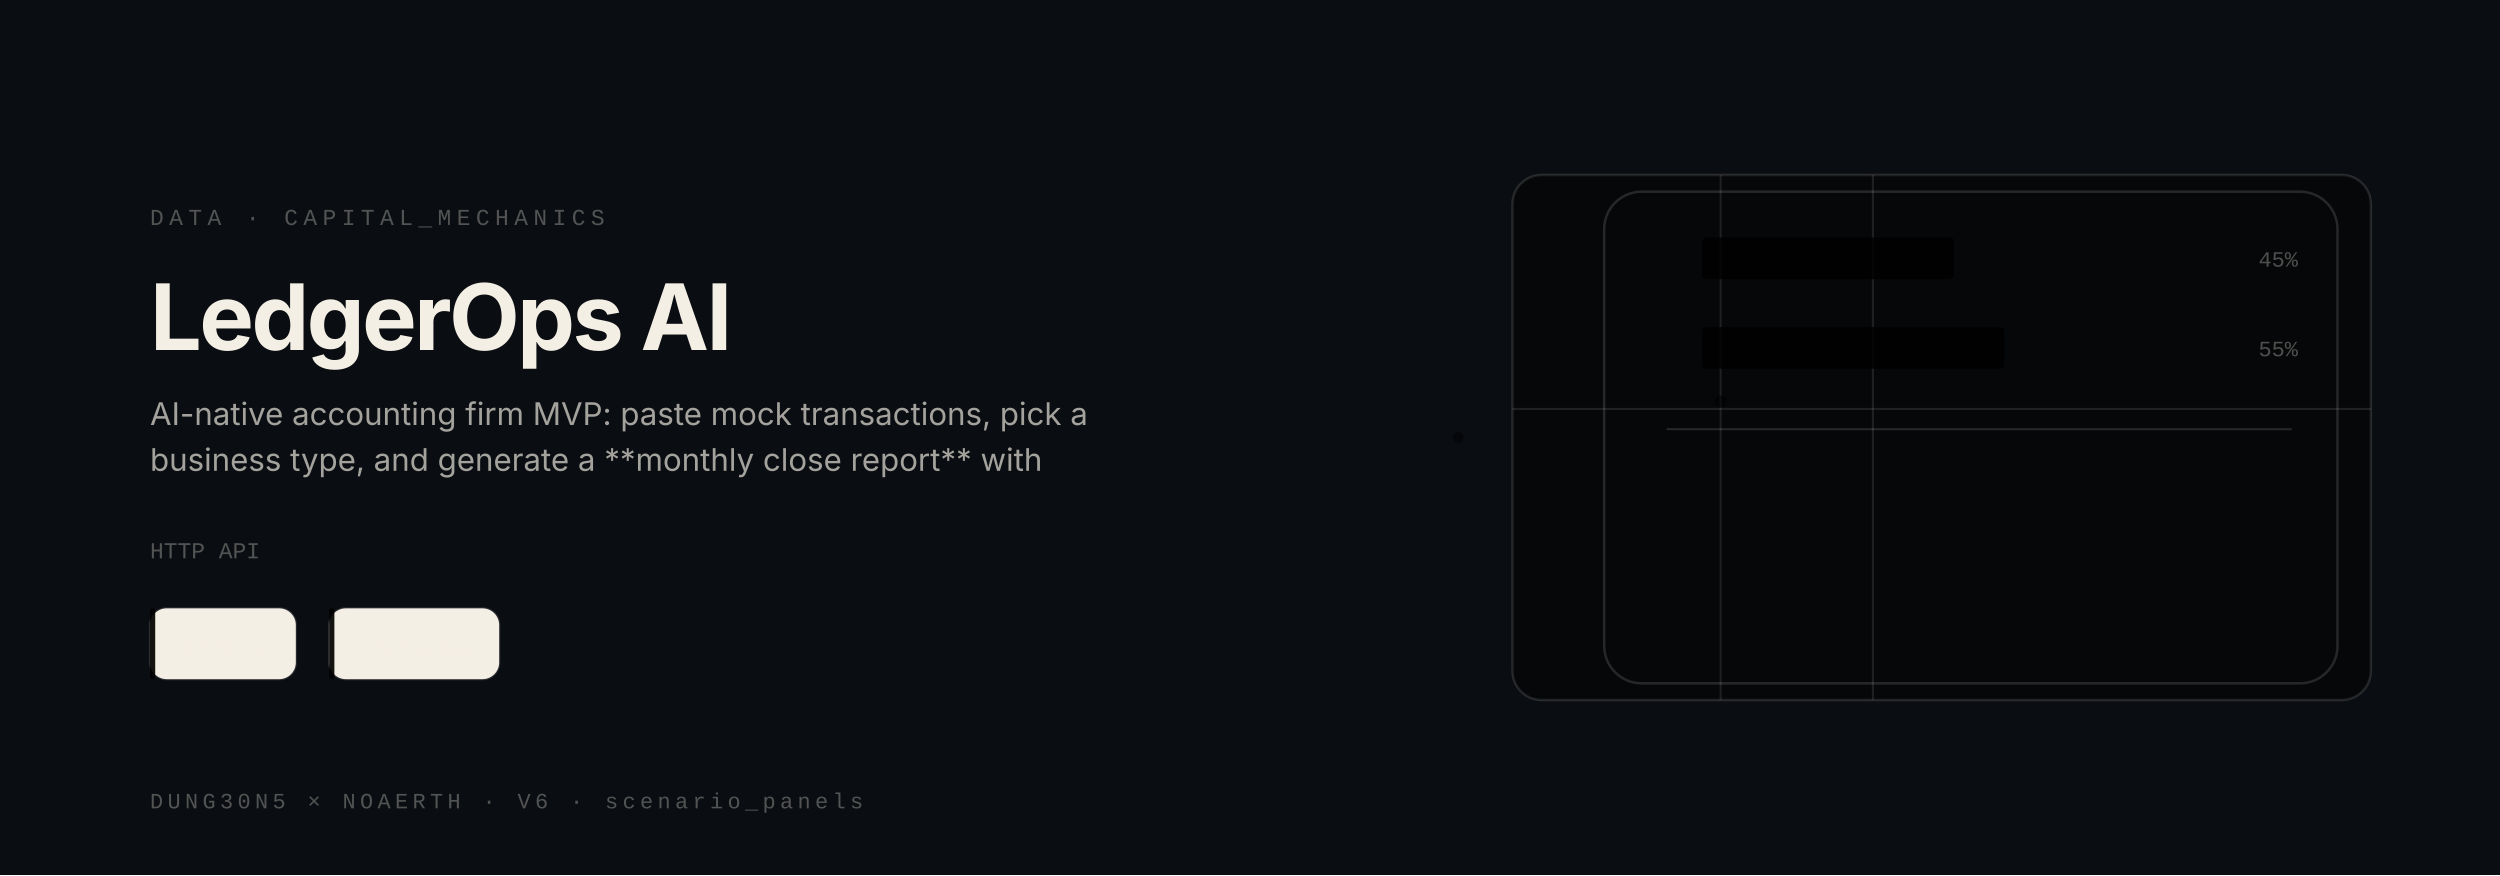
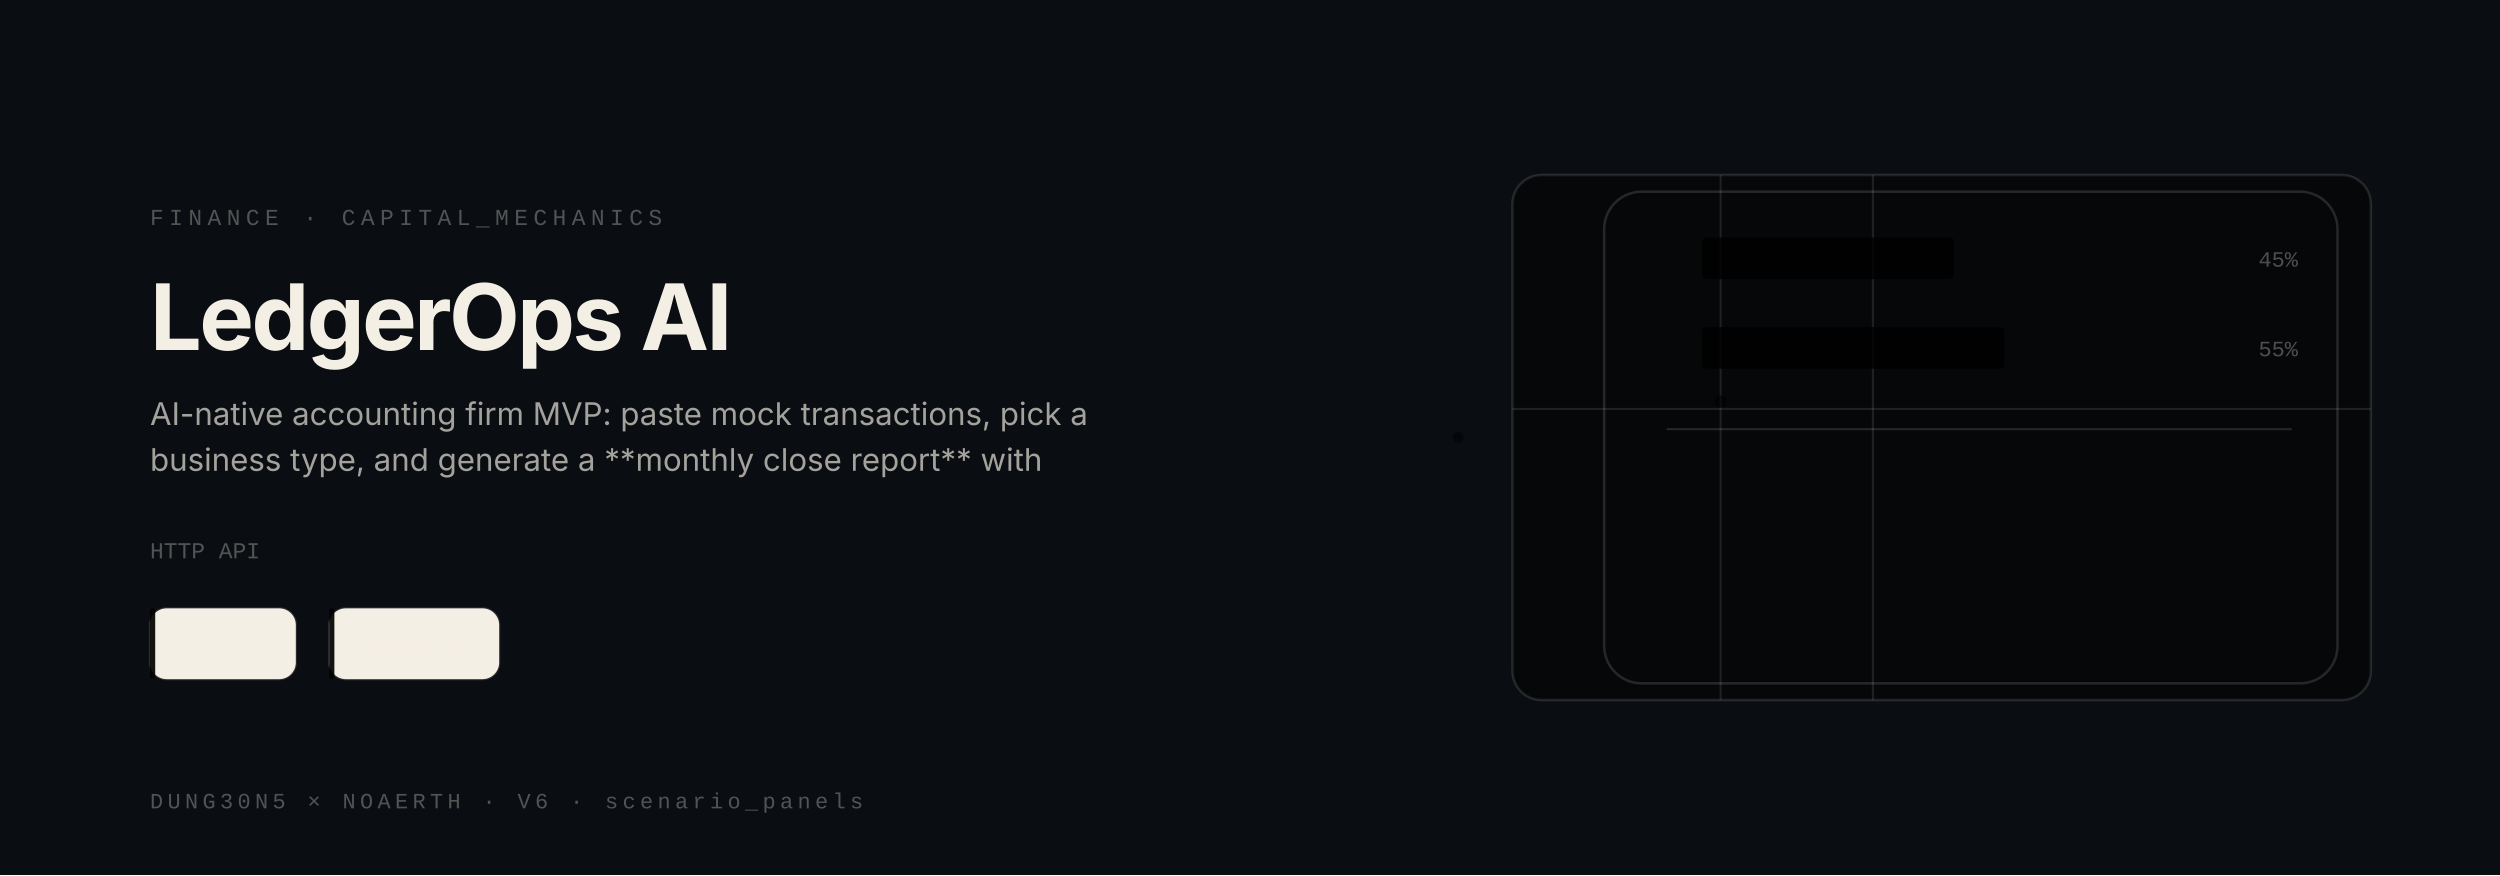
<svg xmlns="http://www.w3.org/2000/svg" viewBox="0 0 1200 420" width="1200" height="420" role="img" aria-label="LedgerOps AI: value enters, allocates across positions, and settles">
  <rect width="1200" height="420" fill="#0a0d12" />
-   <text x="72" y="108" font-family="ui-monospace, SFMono-Regular, Menlo, Monaco, Consolas, 'Liberation Mono', monospace" font-size="11" letter-spacing="2.6" fill="#f4efe44f">DATA · CAPITAL_MECHANICS</text>
+   <text x="72" y="108" font-family="ui-monospace, SFMono-Regular, Menlo, Monaco, Consolas, 'Liberation Mono', monospace" font-size="11" letter-spacing="2.6" fill="#f4efe44f">FINANCE · CAPITAL_MECHANICS</text>
  <text x="72" y="168" font-family="-apple-system, BlinkMacSystemFont, 'Segoe UI', Inter, Helvetica, Arial, sans-serif" font-size="44" font-weight="660" letter-spacing="-1.2" fill="#f4efe4">LedgerOps AI</text>
  <text x="72" y="204" font-family="-apple-system, BlinkMacSystemFont, 'Segoe UI', Inter, Helvetica, Arial, sans-serif" font-size="15" fill="#f4efe4a8">AI-native accounting firm MVP: paste mock transactions, pick a</text>
  <text x="72" y="226" font-family="-apple-system, BlinkMacSystemFont, 'Segoe UI', Inter, Helvetica, Arial, sans-serif" font-size="15" fill="#f4efe4a8">business type, and generate a **monthly close report** with</text>
  <text x="72" y="268" font-family="ui-monospace, SFMono-Regular, Menlo, Monaco, Consolas, 'Liberation Mono', monospace" font-size="11" fill="#f4efe44f">HTTP API</text>
  <rect x="72.0" y="292.0" width="70.0" height="34.0" rx="8" fill="#f4efe4" stroke="#f4efe424" stroke-width="1.1" />
  <rect x="72.0" y="292.0" width="2.5" height="34.0" rx="1.2" fill="amber" opacity="0.92" />
  <text x="107.0" y="314" font-family="ui-monospace, SFMono-Regular, Menlo, Monaco, Consolas, 'Liberation Mono', monospace" font-size="11" fill="#f4efe4" fill-opacity="0.82" text-anchor="middle">closes</text>
  <rect x="158.0" y="292.0" width="81.6" height="34.0" rx="8" fill="#f4efe4" stroke="#f4efe424" stroke-width="1.1" />
  <rect x="158.0" y="292.0" width="2.5" height="34.0" rx="1.2" fill="mint" opacity="0.92" />
  <text x="198.8" y="314" font-family="ui-monospace, SFMono-Regular, Menlo, Monaco, Consolas, 'Liberation Mono', monospace" font-size="11" fill="#f4efe4" fill-opacity="0.82" text-anchor="middle">closes/[id]</text>
  <rect x="726.0" y="84.0" width="412.0" height="252.0" rx="14" fill="amber" fill-opacity="0.34" />
  <line x1="740.0" y1="85.0" x2="1124.0" y2="85.0" stroke="amber" stroke-width="1.6" opacity="0.4" />
  <rect x="726.0" y="84.0" width="412.0" height="252.0" rx="14" fill="none" stroke="#f4efe424" stroke-width="1.2" />
  <line x1="825.9" y1="84.0" x2="825.9" y2="336.0" stroke="#f4efe424" stroke-width="1" />
  <line x1="899.0" y1="84.0" x2="899.0" y2="336.0" stroke="#f4efe424" stroke-width="1" />
  <line x1="726.0" y1="196.3" x2="1138.0" y2="196.3" stroke="#f4efe424" stroke-width="1" />
  <circle cx="825.9" cy="192.7" r="3" fill="amber" opacity="0.55" />
  <rect x="726.0" y="84.0" width="412.0" height="252.0" rx="14" fill="#000" fill-opacity="0.22" />
  <path d="M1095.0 302.0 l9 -9 l9 9 l-9 9 z" fill="none" stroke="mint" stroke-width="1.4" opacity="0.6" />
  <rect x="770" y="92" width="352" height="236" rx="18" fill="none" stroke="#f4efe424" stroke-width="1.2" />
  <rect x="817.0" y="114.0" width="120.9" height="20.0" rx="2" fill="mint" opacity="0.82" />
  <text x="1103" y="128" font-family="ui-monospace, SFMono-Regular, Menlo, Monaco, Consolas, 'Liberation Mono', monospace" font-size="10.5" fill="#f4efe44f" text-anchor="end">45%</text>
  <rect x="817.0" y="157.0" width="145.1" height="20.0" rx="2" fill="amber" opacity="0.82" />
  <text x="1103" y="171" font-family="ui-monospace, SFMono-Regular, Menlo, Monaco, Consolas, 'Liberation Mono', monospace" font-size="10.5" fill="#f4efe44f" text-anchor="end">55%</text>
  <line x1="800" y1="206" x2="1100" y2="206" stroke="#f4efe424" stroke-width="1" />
  <circle cx="700.0" cy="210.0" r="2.6" fill="amber" opacity="0.5" />
  <text x="72" y="388" font-family="ui-monospace, SFMono-Regular, Menlo, Monaco, Consolas, 'Liberation Mono', monospace" font-size="10.5" letter-spacing="2.1" fill="#f4efe44f">DUNG30N5 × NOAERTH · V6 · scenario_panels</text>
</svg>
